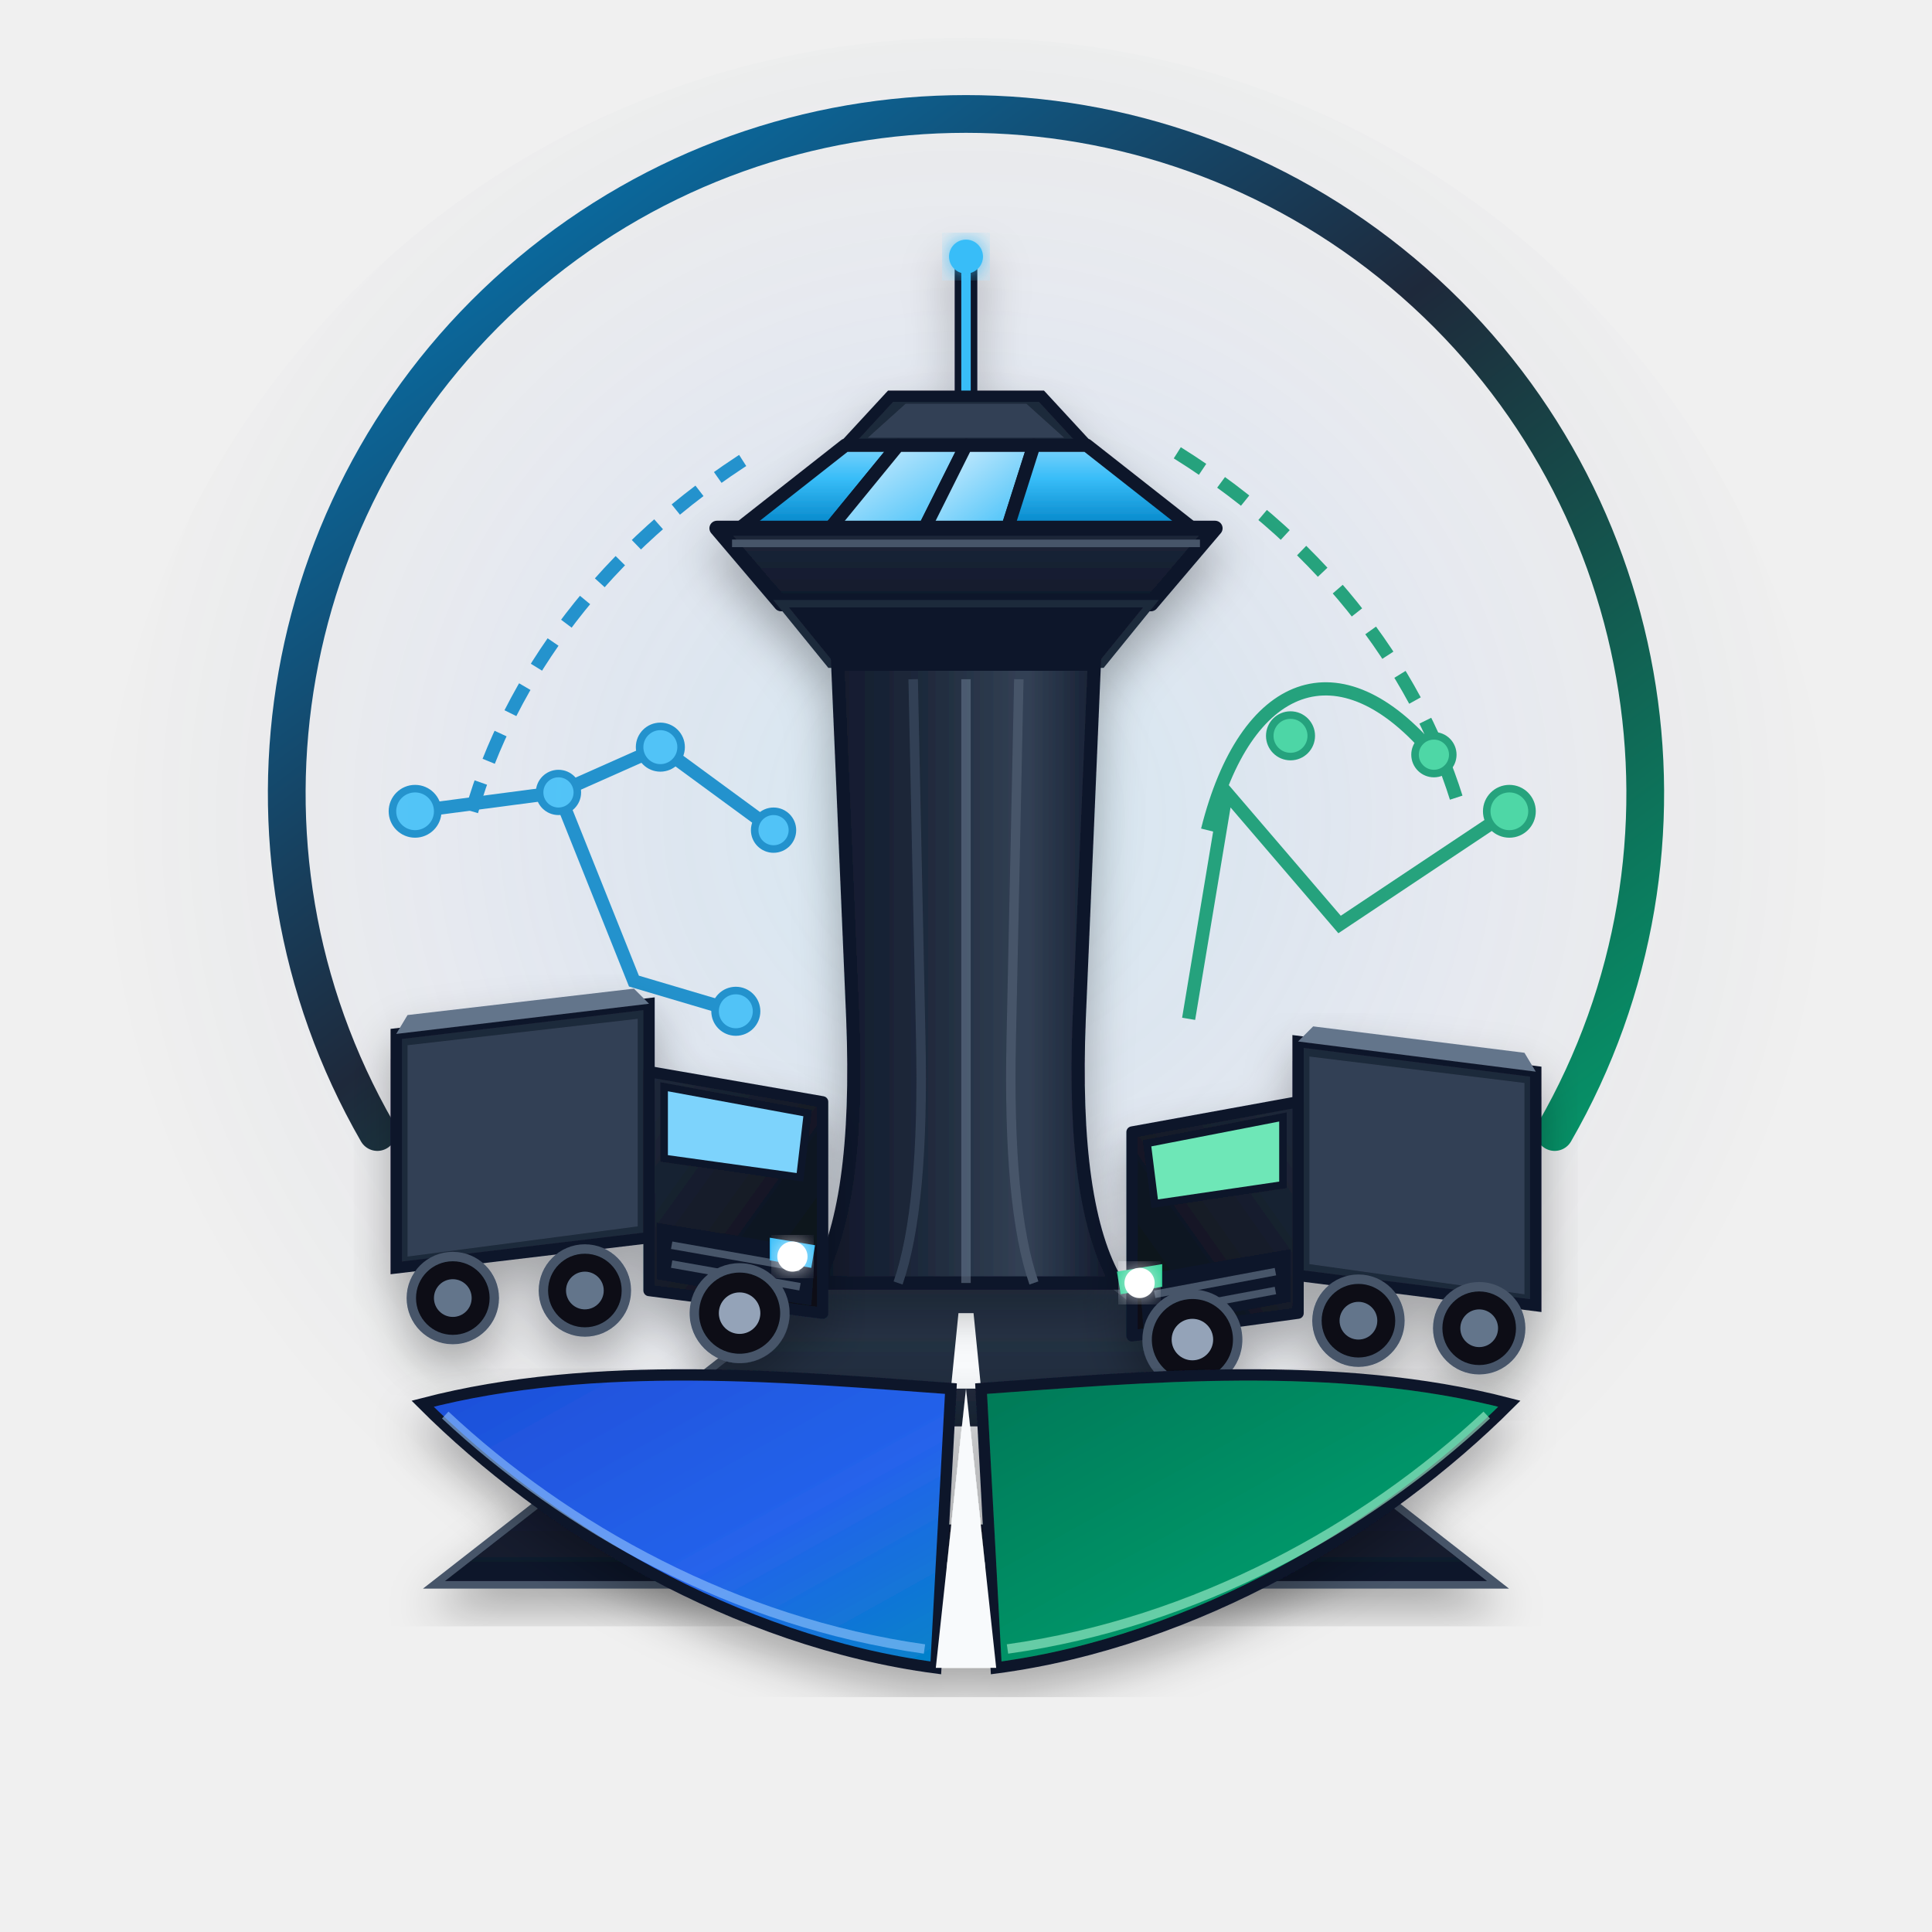
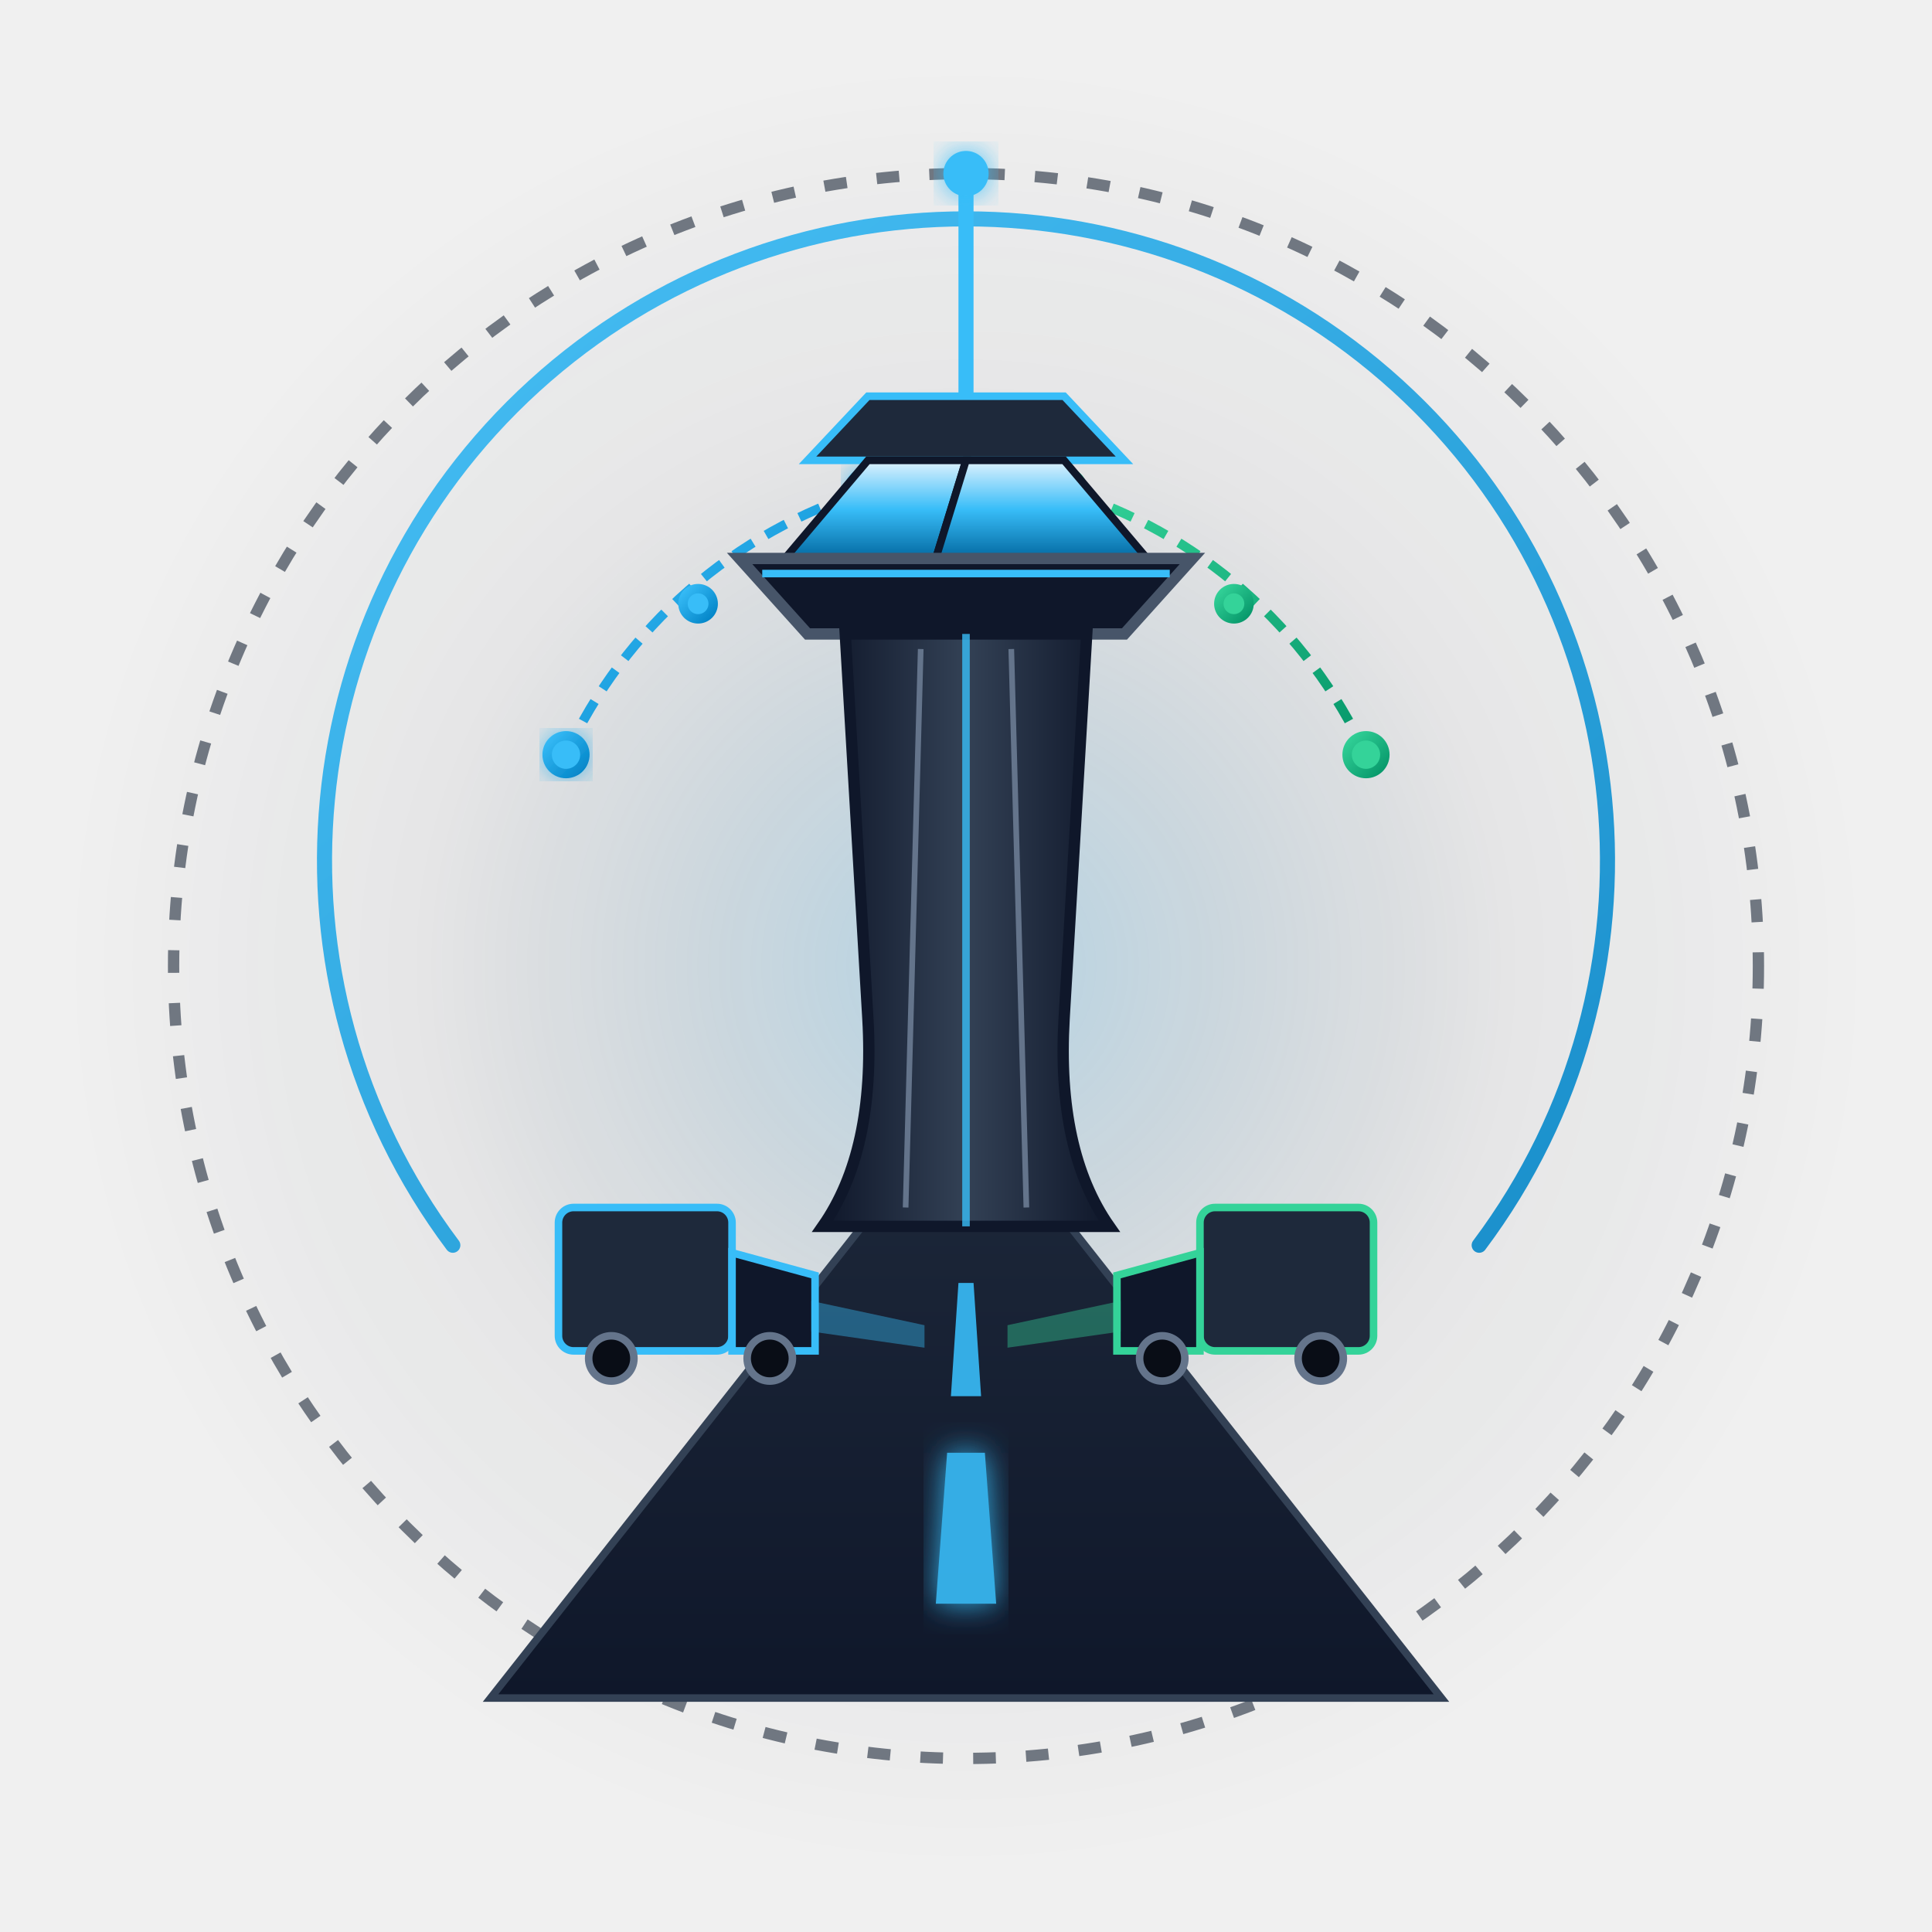
<svg xmlns="http://www.w3.org/2000/svg" viewBox="0 0 512 512" width="100%" height="100%">
  <defs>
-     <radialGradient id="bgGlow" cx="50%" cy="45%" r="50%">
-       <stop offset="0%" stop-color="#38bdf8" stop-opacity="0.15" />
-       <stop offset="60%" stop-color="#2563eb" stop-opacity="0.05" />
-       <stop offset="100%" stop-color="#0f172a" stop-opacity="0" />
+     <radialGradient id="bgHalo" cx="50%" cy="50%" r="50%">
+       <stop offset="0%" stop-color="#0284c7" stop-opacity="0.25" />
+       <stop offset="60%" stop-color="#0f172a" stop-opacity="0.05" />
+       <stop offset="100%" stop-color="#090d16" stop-opacity="0" />
    </radialGradient>
-     <linearGradient id="ringGrad" x1="0%" y1="0%" x2="100%" y2="100%">
-       <stop offset="0%" stop-color="#0284c7" />
-       <stop offset="50%" stop-color="#1e293b" />
+     <linearGradient id="waveCyan" x1="0%" y1="0%" x2="100%" y2="100%">
+       <stop offset="0%" stop-color="#38bdf8" />
+       <stop offset="100%" stop-color="#0284c7" />
+     </linearGradient>
+     <linearGradient id="waveEmerald" x1="0%" y1="0%" x2="100%" y2="100%">
+       <stop offset="0%" stop-color="#34d399" />
      <stop offset="100%" stop-color="#059669" />
    </linearGradient>
-     <linearGradient id="towerGrad" x1="0%" y1="0%" x2="100%" y2="0%">
+     <linearGradient id="towerSteel" x1="0%" y1="0%" x2="100%" y2="0%">
      <stop offset="0%" stop-color="#0f172a" />
-       <stop offset="35%" stop-color="#1e293b" />
-       <stop offset="70%" stop-color="#334155" />
+       <stop offset="50%" stop-color="#334155" />
      <stop offset="100%" stop-color="#0f172a" />
    </linearGradient>
-     <linearGradient id="deckGrad" x1="0%" y1="0%" x2="0%" y2="100%">
+     <linearGradient id="glassPulse" x1="0%" y1="0%" x2="0%" y2="100%">
+       <stop offset="0%" stop-color="#e0f2fe" />
+       <stop offset="50%" stop-color="#38bdf8" />
+       <stop offset="100%" stop-color="#0369a1" />
+     </linearGradient>
+     <linearGradient id="highwayGrad" x1="0%" y1="0%" x2="0%" y2="100%">
      <stop offset="0%" stop-color="#1e293b" />
      <stop offset="100%" stop-color="#0f172a" />
    </linearGradient>
-     <linearGradient id="glassGrad" x1="0%" y1="0%" x2="0%" y2="100%">
-       <stop offset="0%" stop-color="#7dd3fc" />
-       <stop offset="40%" stop-color="#38bdf8" />
-       <stop offset="100%" stop-color="#0284c7" />
-     </linearGradient>
-     <linearGradient id="glassGlow" x1="0%" y1="0%" x2="100%" y2="100%">
-       <stop offset="0%" stop-color="#e0f2fe" />
-       <stop offset="100%" stop-color="#38bdf8" />
-     </linearGradient>
-     <linearGradient id="roadGrad" x1="0%" y1="0%" x2="0%" y2="100%">
-       <stop offset="0%" stop-color="#334155" />
-       <stop offset="60%" stop-color="#1e293b" />
-       <stop offset="100%" stop-color="#0f172a" />
-     </linearGradient>
-     <linearGradient id="truckLeftGrad" x1="0%" y1="0%" x2="100%" y2="100%">
-       <stop offset="0%" stop-color="#1e293b" />
-       <stop offset="100%" stop-color="#090d16" />
-     </linearGradient>
-     <linearGradient id="truckRightGrad" x1="100%" y1="0%" x2="0%" y2="100%">
-       <stop offset="0%" stop-color="#1e293b" />
-       <stop offset="100%" stop-color="#090d16" />
-     </linearGradient>
-     <linearGradient id="blueWing" x1="0%" y1="0%" x2="100%" y2="100%">
-       <stop offset="0%" stop-color="#1d4ed8" />
-       <stop offset="60%" stop-color="#2563eb" />
-       <stop offset="100%" stop-color="#0284c7" />
-     </linearGradient>
-     <linearGradient id="greenWing" x1="0%" y1="0%" x2="100%" y2="100%">
-       <stop offset="0%" stop-color="#047857" />
-       <stop offset="60%" stop-color="#059669" />
-       <stop offset="100%" stop-color="#10b981" />
-     </linearGradient>
-     <filter id="shadow" x="-10%" y="-10%" width="120%" height="120%">
-       <feDropShadow dx="0" dy="6" stdDeviation="6" flood-color="#000000" flood-opacity="0.3" />
-     </filter>
-     <filter id="cyanGlow" x="-20%" y="-20%" width="140%" height="140%">
-       <feGaussianBlur stdDeviation="3" result="blur" />
+     <filter id="glowCyan" x="-20%" y="-20%" width="140%" height="140%">
+       <feGaussianBlur stdDeviation="4" result="blur" />
      <feComposite in="SourceGraphic" in2="blur" operator="over" />
    </filter>
  </defs>
-   <circle cx="256" cy="240" r="230" fill="url(#bgGlow)" />
-   <path d="M 100 300 A 180 180 0 1 1 412 300" fill="none" stroke="url(#ringGrad)" stroke-width="10" stroke-linecap="round" />
-   <g stroke="#0284c7" stroke-width="3.5" fill="none" opacity="0.85">
-     <path d="M 125 215 C 135 180 160 145 200 120" stroke-dasharray="8 6" />
-     <path d="M 110 215 L 148 210 L 168 260 L 195 268" />
-     <path d="M 148 210 L 175 198 L 205 220" />
-     <circle cx="110" cy="215" r="6" fill="#38bdf8" stroke="#0284c7" stroke-width="2" />
-     <circle cx="148" cy="210" r="5" fill="#38bdf8" stroke="#0284c7" stroke-width="2" />
-     <circle cx="175" cy="198" r="5.5" fill="#38bdf8" stroke="#0284c7" stroke-width="2" />
-     <circle cx="205" cy="220" r="5" fill="#38bdf8" stroke="#0284c7" stroke-width="2" />
-     <circle cx="195" cy="268" r="5.5" fill="#38bdf8" stroke="#0284c7" stroke-width="2" />
+   <circle cx="256" cy="256" r="240" fill="url(#bgHalo)" />
+   <circle cx="256" cy="256" r="210" fill="none" stroke="#1e293b" stroke-width="3" stroke-dasharray="6 8" opacity="0.6" />
+   <path d="M 120 330 A 170 170 0 1 1 392 330" fill="none" stroke="url(#waveCyan)" stroke-width="4" stroke-linecap="round" opacity="0.9" />
+   <g stroke="url(#waveCyan)" stroke-width="2.5" fill="none">
+     <path d="M 150 200 A 130 130 0 0 1 230 130" stroke-dasharray="6 4" />
+     <circle cx="150" cy="200" r="5" fill="#38bdf8" filter="url(#glowCyan)" />
+     <circle cx="185" cy="160" r="4" fill="#38bdf8" />
+     <circle cx="230" cy="130" r="5" fill="#38bdf8" filter="url(#glowCyan)" />
  </g>
-   <g stroke="#059669" stroke-width="3.5" fill="none" opacity="0.85">
-     <path d="M 312 120 C 352 145 377 180 387 215" stroke-dasharray="8 6" />
-     <path d="M 320 220 C 330 180 355 170 380 200" />
-     <path d="M 315 270 L 325 210 L 355 245 L 400 215" />
-     <circle cx="342" cy="195" r="5.5" fill="#34d399" stroke="#059669" stroke-width="2" />
-     <circle cx="380" cy="200" r="5" fill="#34d399" stroke="#059669" stroke-width="2" />
-     <circle cx="400" cy="215" r="6" fill="#34d399" stroke="#059669" stroke-width="2" />
+   <g stroke="url(#waveEmerald)" stroke-width="2.5" fill="none">
+     <path d="M 362 200 A 130 130 0 0 0 282 130" stroke-dasharray="6 4" />
+     <circle cx="362" cy="200" r="5" fill="#34d399" />
+     <circle cx="327" cy="160" r="4" fill="#34d399" />
+     <circle cx="282" cy="130" r="5" fill="#34d399" />
  </g>
-   <g filter="url(#shadow)">
-     <polygon points="256,310 115,420 397,420" fill="url(#roadGrad)" stroke="#475569" stroke-width="2" />
-     <polygon points="255,325 257,325 258,340 254,340" fill="#f8fafc" />
-     <polygon points="254,348 258,348 260,368 252,368" fill="#f8fafc" />
-     <polygon points="252,378 260,378 263,404 249,404" fill="#f8fafc" />
-     <polygon points="248,414 264,414 266,420 246,420" fill="#f8fafc" />
-     <ellipse cx="256" cy="328" rx="28" ry="8" fill="#38bdf8" opacity="0.3" filter="url(#cyanGlow)" />
+   <polygon points="256,290 130,450 382,450" fill="url(#highwayGrad)" stroke="#334155" stroke-width="2" />
+   <polygon points="255,305 257,305 258,325 254,325" fill="#38bdf8" opacity="0.9" />
+   <polygon points="254,340 258,340 260,370 252,370" fill="#38bdf8" opacity="0.9" />
+   <polygon points="251,385 261,385 264,425 248,425" fill="#38bdf8" opacity="0.9" filter="url(#glowCyan)" />
+   <g fill="#0f172a" stroke="#38bdf8" stroke-width="2">
+     <rect x="148" y="320" width="46" height="38" rx="4" fill="#1e293b" />
+     <polygon points="194,332 216,338 216,358 194,358" fill="#0f172a" />
+     <circle cx="162" cy="360" r="6" fill="#090d16" stroke="#64748b" />
+     <circle cx="204" cy="360" r="6" fill="#090d16" stroke="#64748b" />
+     <polygon points="216,346 244,352 244,356 216,352" fill="#38bdf8" opacity="0.4" />
  </g>
-   <g filter="url(#shadow)">
-     <line x1="256" y1="70" x2="256" y2="105" stroke="#0f172a" stroke-width="6" stroke-linecap="round" />
-     <line x1="256" y1="70" x2="256" y2="105" stroke="#38bdf8" stroke-width="2.5" stroke-linecap="round" />
-     <circle cx="256" cy="68" r="4.5" fill="#38bdf8" filter="url(#cyanGlow)" />
-     <polygon points="236,105 276,105 288,118 224,118" fill="#1e293b" stroke="#0f172a" stroke-width="3" />
-     <polygon points="240,107 272,107 282,116 230,116" fill="#334155" />
-     <g stroke="#0f172a" stroke-width="3.5" stroke-linejoin="round">
-       <polygon points="196,140 224,118 238,118 220,140" fill="url(#glassGrad)" />
-       <polygon points="220,140 238,118 256,118 245,140" fill="url(#glassGlow)" />
-       <polygon points="245,140 256,118 274,118 267,140" fill="url(#glassGlow)" />
-       <polygon points="267,140 274,118 288,118 316,140" fill="url(#glassGrad)" />
-     </g>
-     <polygon points="190,140 322,140 305,160 207,160" fill="url(#deckGrad)" stroke="#0f172a" stroke-width="4" stroke-linejoin="round" />
-     <line x1="194" y1="144" x2="318" y2="144" stroke="#475569" stroke-width="2" />
-     <polygon points="207,160 305,160 292,176 220,176" fill="#0f172a" stroke="#1e293b" stroke-width="2" />
-     <path d="M 222 176 L 226 270 Q 228 320 216 340 L 296 340 Q 284 320 286 270 L 290 176 Z" fill="url(#towerGrad)" stroke="#0f172a" stroke-width="3.5" />
-     <path d="M 242 180 L 244 275 Q 245 320 238 340" stroke="#334155" stroke-width="2.5" fill="none" />
-     <path d="M 270 180 L 268 275 Q 267 320 274 340" stroke="#475569" stroke-width="2.5" fill="none" />
-     <path d="M 256 180 L 256 340" stroke="#64748b" stroke-width="2.5" fill="none" opacity="0.6" />
+   <g fill="#0f172a" stroke="#34d399" stroke-width="2">
+     <rect x="318" y="320" width="46" height="38" rx="4" fill="#1e293b" />
+     <polygon points="318,332 296,338 296,358 318,358" fill="#0f172a" />
+     <circle cx="350" cy="360" r="6" fill="#090d16" stroke="#64748b" />
+     <circle cx="308" cy="360" r="6" fill="#090d16" stroke="#64748b" />
+     <polygon points="296,346 268,352 268,356 296,352" fill="#34d399" opacity="0.4" />
  </g>
-   <g filter="url(#shadow)">
-     <polygon points="105,274 172,266 172,328 105,336" fill="#1e293b" stroke="#0f172a" stroke-width="3" />
-     <polygon points="108,277 169,270 169,325 108,333" fill="#334155" />
-     <polygon points="105,274 172,266 168,262 108,269" fill="#64748b" />
-     <polygon points="172,284 218,292 218,348 172,342" fill="url(#truckLeftGrad)" stroke="#0f172a" stroke-width="3" stroke-linejoin="round" />
-     <polygon points="176,288 214,295 212,312 176,307" fill="#7dd3fc" stroke="#0f172a" stroke-width="2" />
-     <polygon points="174,324 216,331 215,346 174,339" fill="#0f172a" />
-     <line x1="178" y1="330" x2="212" y2="336" stroke="#475569" stroke-width="2" />
-     <line x1="178" y1="335" x2="212" y2="341" stroke="#475569" stroke-width="2" />
-     <polygon points="204,328 216,330 215,336 204,334" fill="#38bdf8" />
-     <circle cx="210" cy="333" r="4" fill="#ffffff" filter="url(#cyanGlow)" />
-     <circle cx="120" cy="344" r="11" fill="#090d16" stroke="#475569" stroke-width="2.5" />
-     <circle cx="120" cy="344" r="5" fill="#64748b" />
-     <circle cx="155" cy="342" r="11" fill="#090d16" stroke="#475569" stroke-width="2.5" />
-     <circle cx="155" cy="342" r="5" fill="#64748b" />
-     <circle cx="196" cy="348" r="12" fill="#090d16" stroke="#475569" stroke-width="2.5" />
-     <circle cx="196" cy="348" r="5.5" fill="#94a3b8" />
-   </g>
-   <g filter="url(#shadow)">
-     <polygon points="407,284 344,276 344,338 407,346" fill="#1e293b" stroke="#0f172a" stroke-width="3" />
-     <polygon points="404,287 347,280 347,335 404,343" fill="#334155" />
-     <polygon points="407,284 344,276 348,272 404,279" fill="#64748b" />
-     <polygon points="344,292 300,300 300,354 344,348" fill="url(#truckRightGrad)" stroke="#0f172a" stroke-width="3" stroke-linejoin="round" />
-     <polygon points="340,296 304,303 306,319 340,314" fill="#6ee7b7" stroke="#0f172a" stroke-width="2" />
-     <polygon points="342,331 302,338 303,352 342,345" fill="#0f172a" />
-     <line x1="338" y1="337" x2="306" y2="343" stroke="#475569" stroke-width="2" />
-     <line x1="338" y1="342" x2="306" y2="348" stroke="#475569" stroke-width="2" />
-     <polygon points="308,335 296,337 297,343 308,341" fill="#34d399" />
-     <circle cx="302" cy="340" r="4" fill="#ffffff" filter="url(#cyanGlow)" />
-     <circle cx="392" cy="352" r="11" fill="#090d16" stroke="#475569" stroke-width="2.5" />
-     <circle cx="392" cy="352" r="5" fill="#64748b" />
-     <circle cx="360" cy="350" r="11" fill="#090d16" stroke="#475569" stroke-width="2.5" />
-     <circle cx="360" cy="350" r="5" fill="#64748b" />
-     <circle cx="316" cy="355" r="12" fill="#090d16" stroke="#475569" stroke-width="2.5" />
-     <circle cx="316" cy="355" r="5.5" fill="#94a3b8" />
-   </g>
-   <g filter="url(#shadow)">
-     <path d="M 112 372 C 145 405 195 435 248 442 L 252 368 C 210 365 158 360 112 372 Z" fill="url(#blueWing)" stroke="#0f172a" stroke-width="3" />
-     <path d="M 118 375 C 150 405 195 430 245 437" stroke="#93c5fd" stroke-width="2.5" fill="none" opacity="0.6" />
-     <path d="M 400 372 C 367 405 317 435 264 442 L 260 368 C 302 365 354 360 400 372 Z" fill="url(#greenWing)" stroke="#0f172a" stroke-width="3" />
-     <path d="M 394 375 C 362 405 317 430 267 437" stroke="#a7f3d0" stroke-width="2.5" fill="none" opacity="0.6" />
-     <polygon points="256,368 248,442 264,442" fill="#f8fafc" />
-   </g>
+   <line x1="256" y1="50" x2="256" y2="105" stroke="#38bdf8" stroke-width="4" stroke-linecap="round" />
+   <circle cx="256" cy="46" r="6" fill="#38bdf8" filter="url(#glowCyan)" />
+   <polygon points="230,105 282,105 298,122 214,122" fill="#1e293b" stroke="#38bdf8" stroke-width="2" />
+   <polygon points="208,148 230,122 256,122 248,148" fill="url(#glassPulse)" stroke="#0f172a" stroke-width="2" />
+   <polygon points="248,148 256,122 282,122 304,148" fill="url(#glassPulse)" stroke="#0f172a" stroke-width="2" />
+   <polygon points="196,148 316,148 298,168 214,168" fill="#0f172a" stroke="#475569" stroke-width="3" />
+   <line x1="202" y1="152" x2="310" y2="152" stroke="#38bdf8" stroke-width="2" />
+   <path d="M 224 168 L 230 270 Q 232 305 218 325 L 294 325 Q 280 305 282 270 L 288 168 Z" fill="url(#towerSteel)" stroke="#0f172a" stroke-width="3" />
+   <line x1="256" y1="168" x2="256" y2="325" stroke="#38bdf8" stroke-width="2" opacity="0.8" />
+   <line x1="244" y1="172" x2="240" y2="320" stroke="#64748b" stroke-width="1.5" />
+   <line x1="268" y1="172" x2="272" y2="320" stroke="#64748b" stroke-width="1.5" />
</svg>
